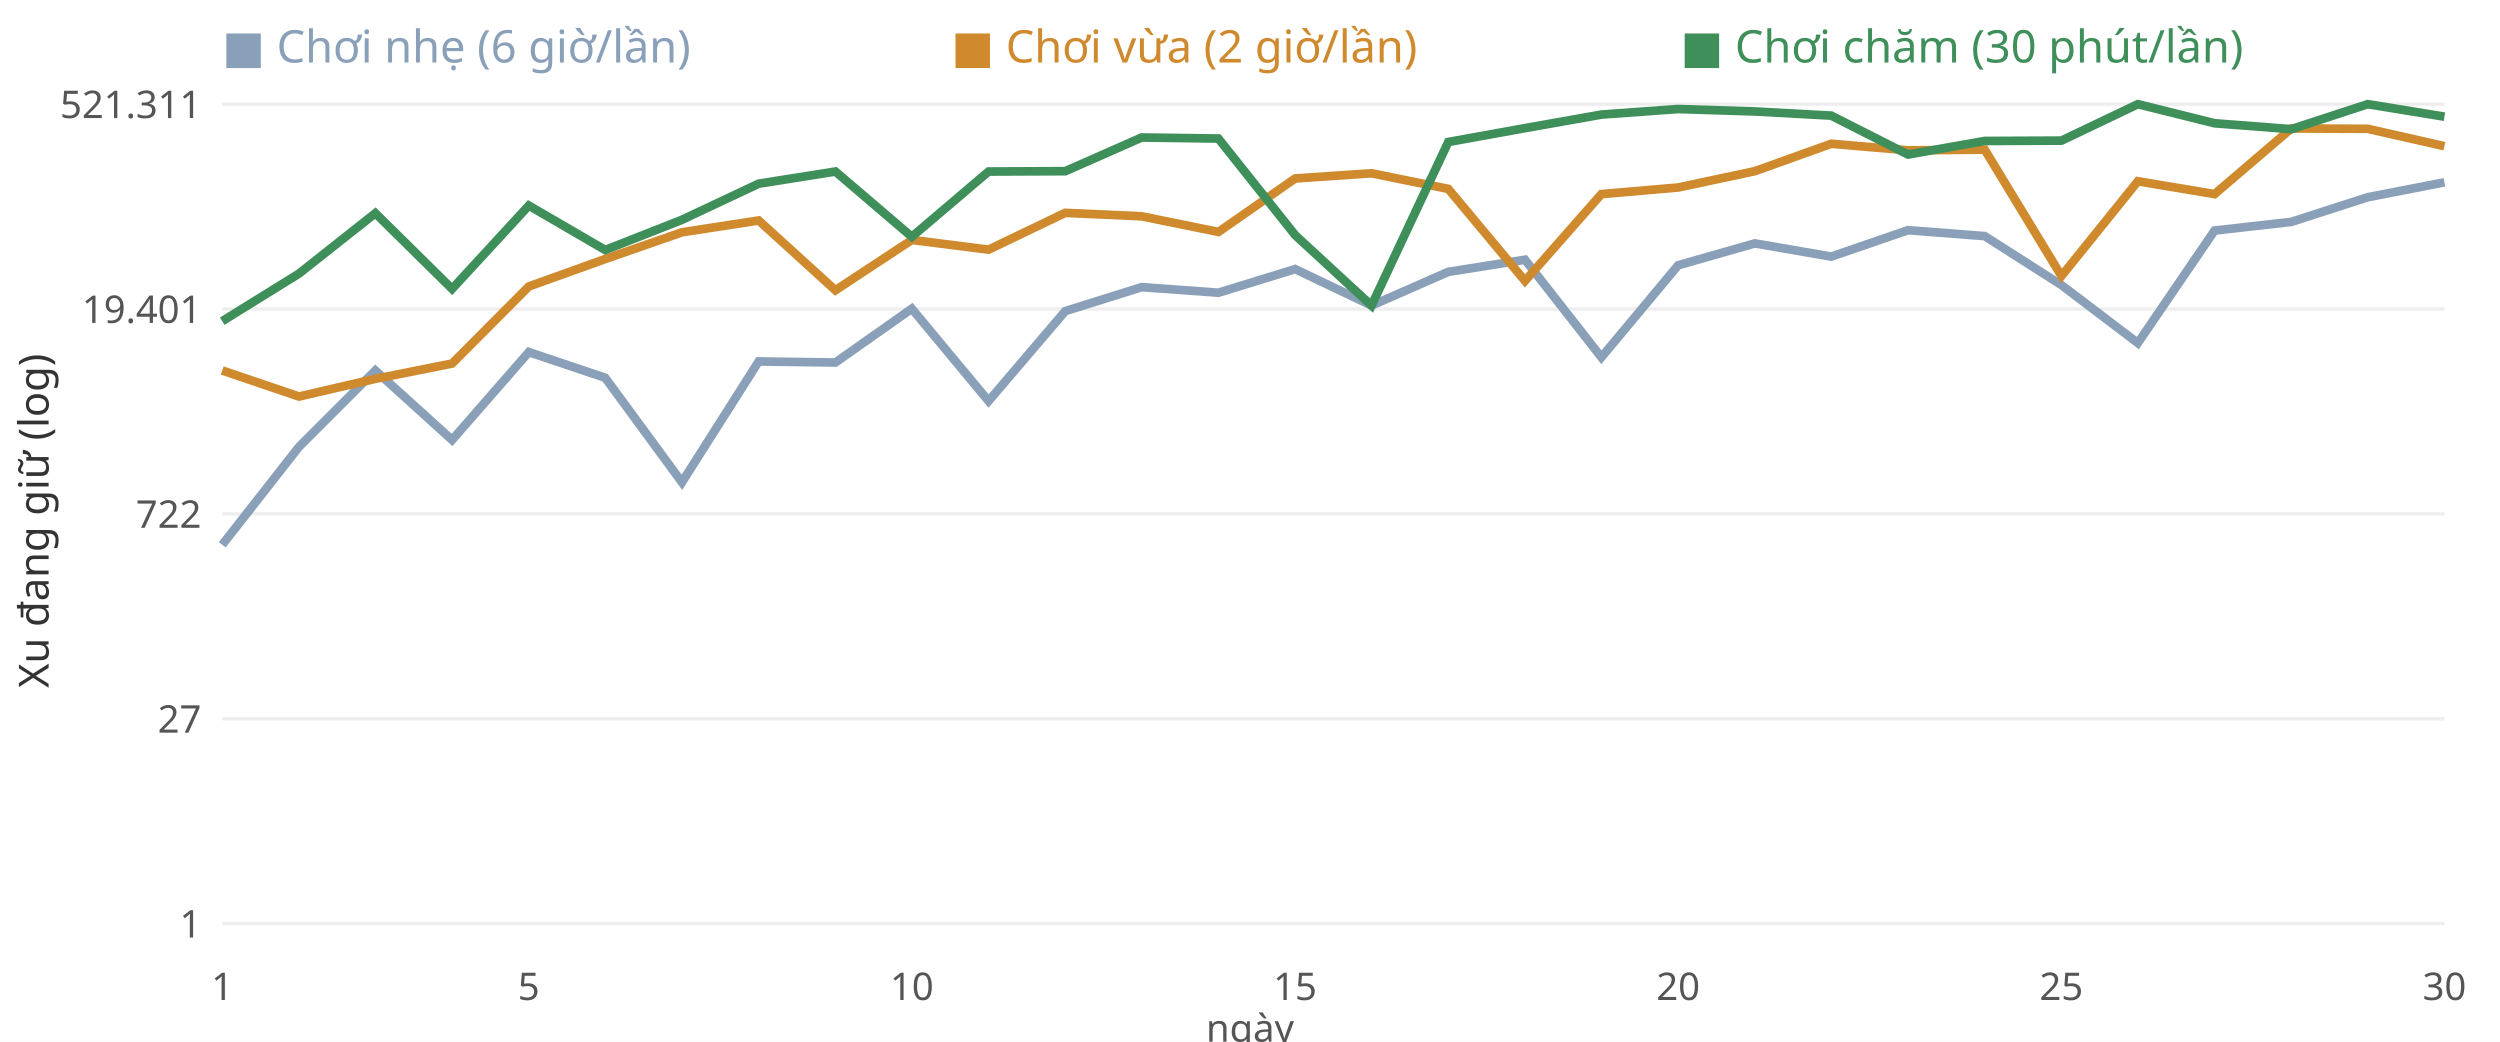
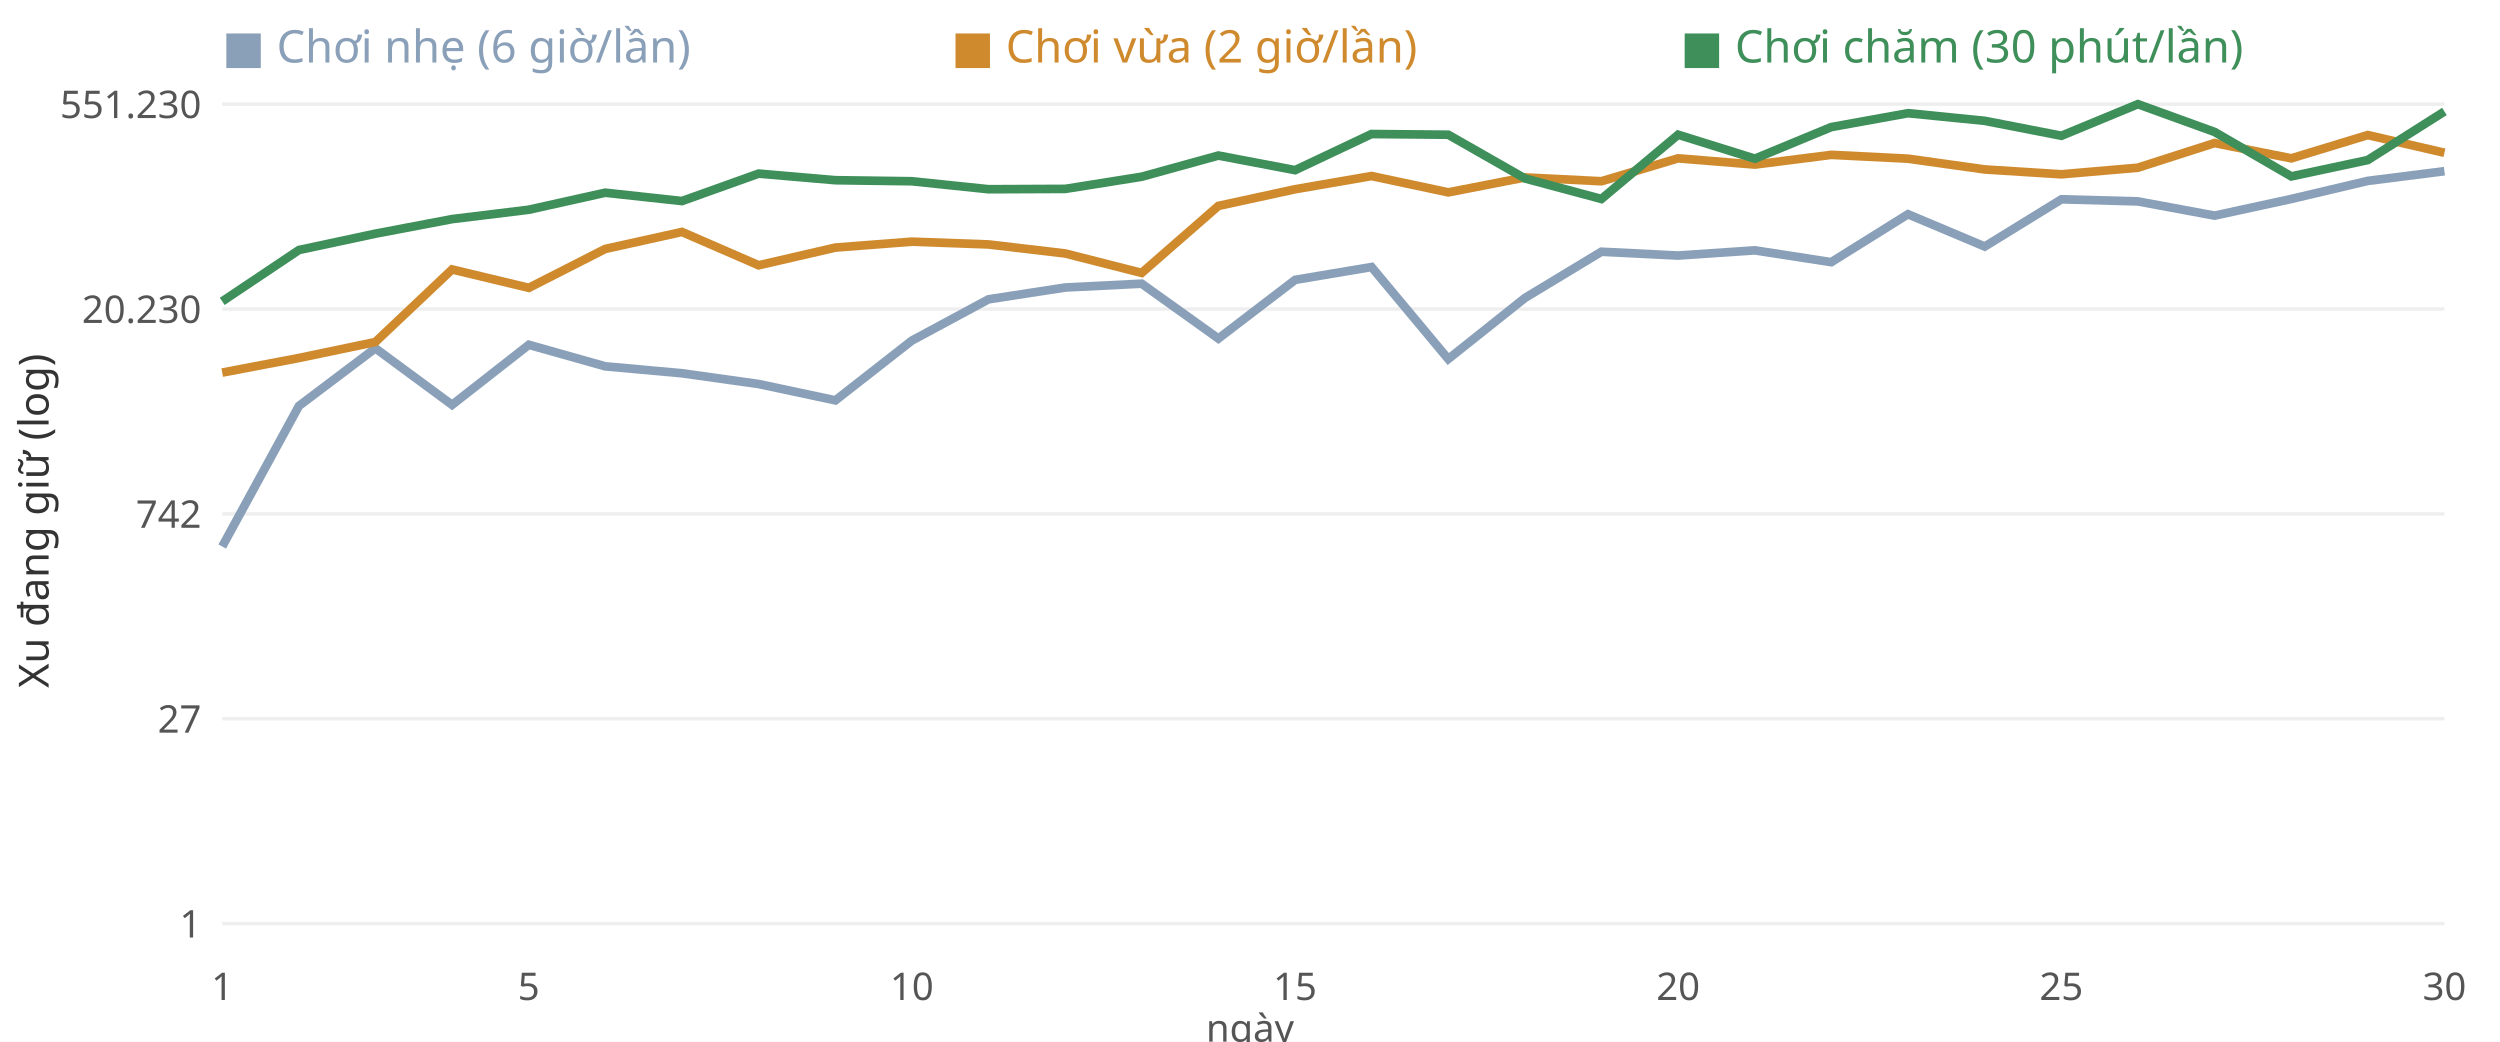
<svg xmlns="http://www.w3.org/2000/svg" viewBox="0 0 720 300" font-family="system-ui, sans-serif">
  <rect width="720" height="300" fill="#fff" />
  <text x="58" y="270" font-size="11" text-anchor="end" fill="#555">1</text>
  <line x1="64" x2="704" y1="266" y2="266" stroke="#eee" />
  <text x="58" y="211" font-size="11" text-anchor="end" fill="#555">27</text>
  <line x1="64" x2="704" y1="207" y2="207" stroke="#eee" />
-   <text x="58" y="152" font-size="11" text-anchor="end" fill="#555">722</text>
+   <text x="58" y="152" font-size="11" text-anchor="end" fill="#555">742</text>
  <line x1="64" x2="704" y1="148" y2="148" stroke="#eee" />
-   <text x="58" y="93" font-size="11" text-anchor="end" fill="#555">19.401</text>
+   <text x="58" y="93" font-size="11" text-anchor="end" fill="#555">20.230</text>
  <line x1="64" x2="704" y1="89" y2="89" stroke="#eee" />
-   <text x="58" y="34" font-size="11" text-anchor="end" fill="#555">521.311</text>
+   <text x="58" y="34" font-size="11" text-anchor="end" fill="#555">551.230</text>
  <line x1="64" x2="704" y1="30" y2="30" stroke="#eee" />
-   <polyline fill="none" stroke="#8aa0b8" stroke-width="2.5" points="64.0,156.9 86.1,128.7 108.1,106.7 130.2,126.7 152.3,101.4 174.3,108.8 196.4,138.9 218.5,104.1 240.6,104.4 262.6,88.9 284.7,115.5 306.8,89.6 328.8,82.7 350.9,84.3 373.0,77.5 395.0,88.0 417.1,78.3 439.2,74.8 461.2,102.9 483.3,76.4 505.4,70.1 527.4,73.9 549.5,66.3 571.6,68.0 593.7,82.1 615.7,98.8 637.8,66.4 659.9,63.9 681.9,56.8 704.0,52.5" />
-   <polyline fill="none" stroke="#d08a2e" stroke-width="2.5" points="64.0,106.7 86.1,114.2 108.1,109.1 130.2,104.7 152.3,82.5 174.3,74.6 196.4,66.9 218.5,63.5 240.6,83.6 262.6,69.1 284.7,71.9 306.8,61.3 328.8,62.3 350.9,66.8 373.0,51.4 395.0,49.9 417.1,54.4 439.2,80.9 461.2,55.9 483.3,54.0 505.4,49.3 527.4,41.4 549.5,43.3 571.6,43.1 593.7,79.5 615.7,52.2 637.8,55.9 659.9,37.0 681.9,37.1 704.0,42.1" />
-   <polyline fill="none" stroke="#3f8f5a" stroke-width="2.5" points="64.0,92.5 86.1,78.8 108.1,61.4 130.2,83.2 152.3,59.2 174.3,72.0 196.4,63.3 218.5,52.9 240.6,49.4 262.6,68.2 284.7,49.4 306.8,49.3 328.8,39.6 350.9,39.9 373.0,67.7 395.0,88.0 417.1,40.9 439.2,36.9 461.2,33.0 483.3,31.4 505.4,32.1 527.4,33.3 549.5,44.5 571.6,40.6 593.7,40.5 615.7,30.0 637.8,35.5 659.9,37.2 681.9,30.0 704.0,33.6" />
+   <polyline fill="none" stroke="#8aa0b8" stroke-width="2.5" points="64.0,157.4 86.1,116.9 108.1,100.3 130.2,116.6 152.3,99.3 174.3,105.5 196.4,107.5 218.5,110.6 240.6,115.3 262.6,98.1 284.7,86.2 306.8,82.8 328.8,81.7 350.9,97.5 373.0,80.6 395.0,76.9 417.1,103.4 439.2,85.8 461.2,72.5 483.3,73.6 505.4,72.1 527.4,75.5 549.5,61.7 571.6,71.0 593.7,57.4 615.7,58.0 637.8,62.1 659.9,57.3 681.9,52.1 704.0,49.3" />
+   <polyline fill="none" stroke="#d08a2e" stroke-width="2.5" points="64.0,107.3 86.1,103.1 108.1,98.5 130.2,77.6 152.3,82.9 174.3,71.7 196.4,66.8 218.5,76.4 240.6,71.3 262.6,69.6 284.7,70.4 306.8,73.0 328.8,78.6 350.9,59.3 373.0,54.5 395.0,50.7 417.1,55.4 439.2,51.1 461.2,52.2 483.3,45.6 505.4,47.4 527.4,44.6 549.5,45.7 571.6,48.8 593.7,50.2 615.7,48.3 637.8,41.2 659.9,45.6 681.9,38.9 704.0,44.0" />
+   <polyline fill="none" stroke="#3f8f5a" stroke-width="2.5" points="64.0,86.8 86.1,72.0 108.1,67.3 130.2,63.1 152.3,60.4 174.3,55.5 196.4,57.9 218.5,50.0 240.6,51.9 262.6,52.2 284.7,54.5 306.8,54.4 328.8,50.9 350.9,44.8 373.0,49.0 395.0,38.6 417.1,38.8 439.2,51.4 461.2,57.3 483.3,38.8 505.4,45.7 527.4,36.6 549.5,32.6 571.6,34.8 593.7,39.1 615.7,30.0 637.8,38.0 659.9,50.8 681.9,46.1 704.0,32.1" />
  <text x="64" y="18" font-size="13" fill="#8aa0b8">■ Chơi nhẹ (6 giờ/lần)</text>
  <text x="274" y="18" font-size="13" fill="#d08a2e">■ Chơi vừa (2 giờ/lần)</text>
  <text x="484" y="18" font-size="13" fill="#3f8f5a">■ Chơi chăm (30 phút/lần)</text>
  <text x="64" y="288" font-size="11" text-anchor="middle" fill="#555">1</text>
  <text x="152.276" y="288" font-size="11" text-anchor="middle" fill="#555">5</text>
  <text x="262.621" y="288" font-size="11" text-anchor="middle" fill="#555">10</text>
  <text x="372.966" y="288" font-size="11" text-anchor="middle" fill="#555">15</text>
  <text x="483.31" y="288" font-size="11" text-anchor="middle" fill="#555">20</text>
  <text x="593.655" y="288" font-size="11" text-anchor="middle" fill="#555">25</text>
  <text x="704" y="288" font-size="11" text-anchor="middle" fill="#555">30</text>
  <text x="360" y="300" font-size="11" text-anchor="middle" fill="#555">ngày</text>
  <text x="14" y="150" font-size="12" fill="#333" transform="rotate(-90 14 150)" text-anchor="middle">Xu đang giữ (log)</text>
</svg>
